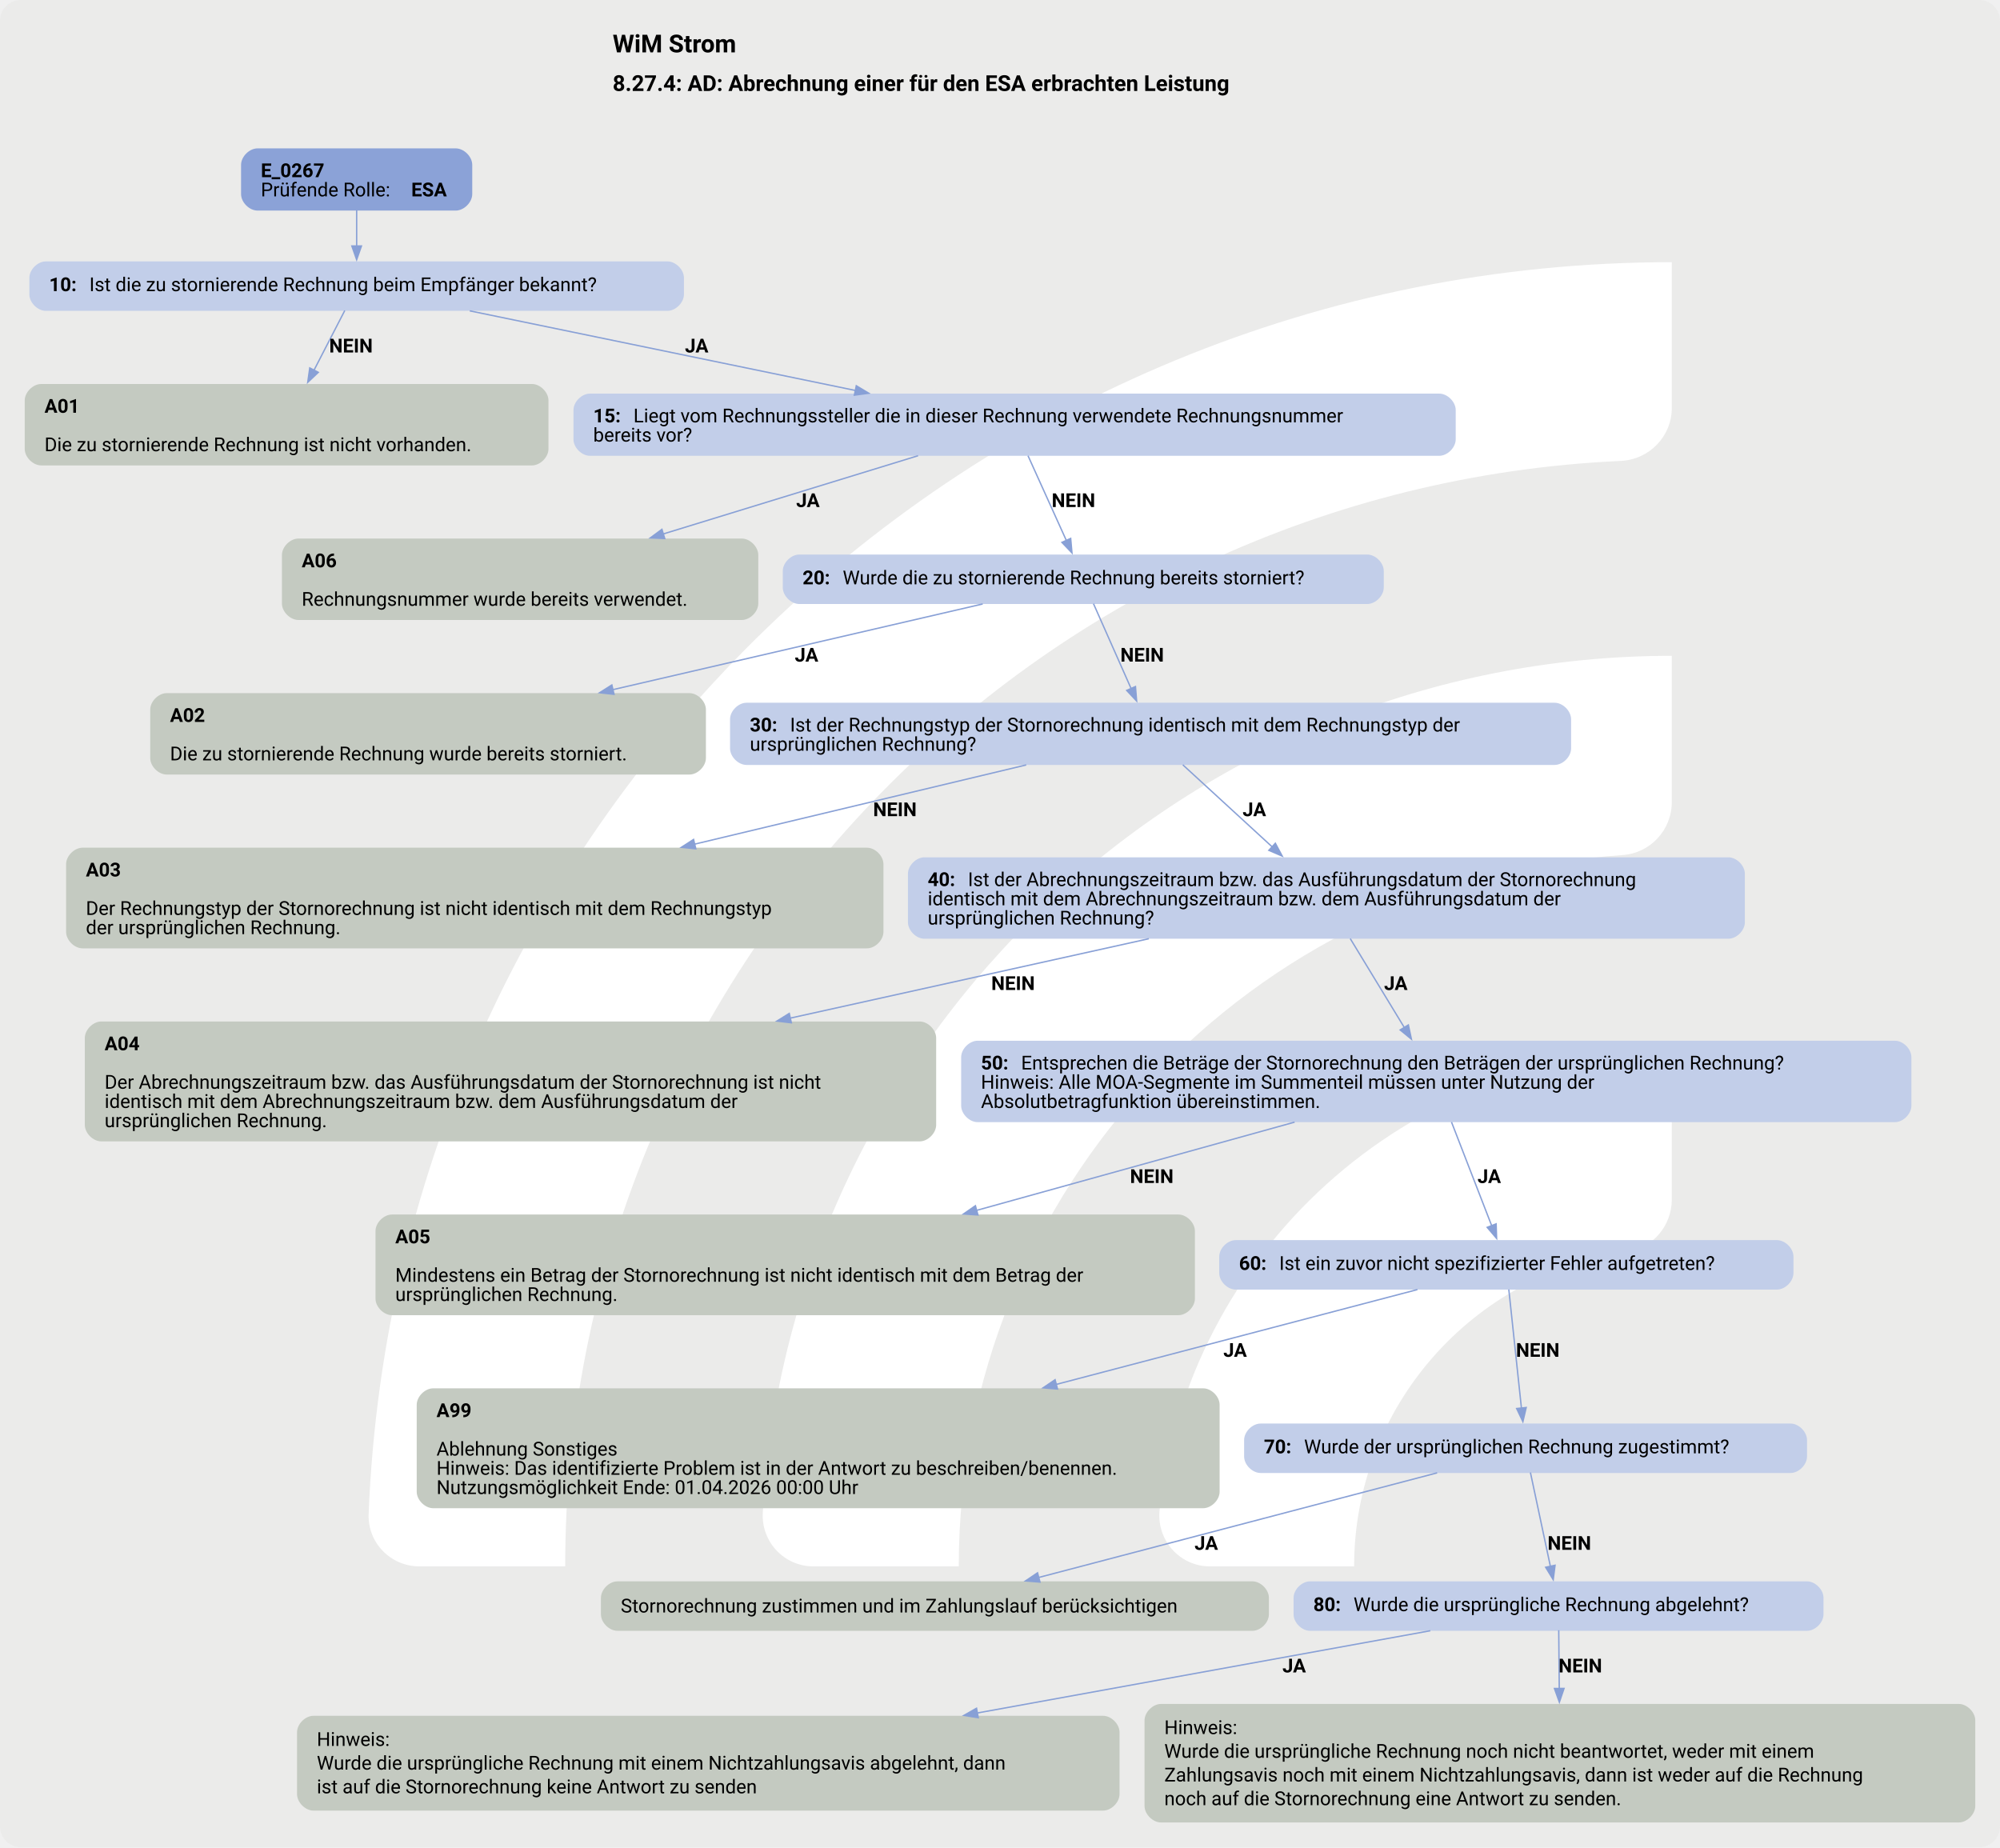
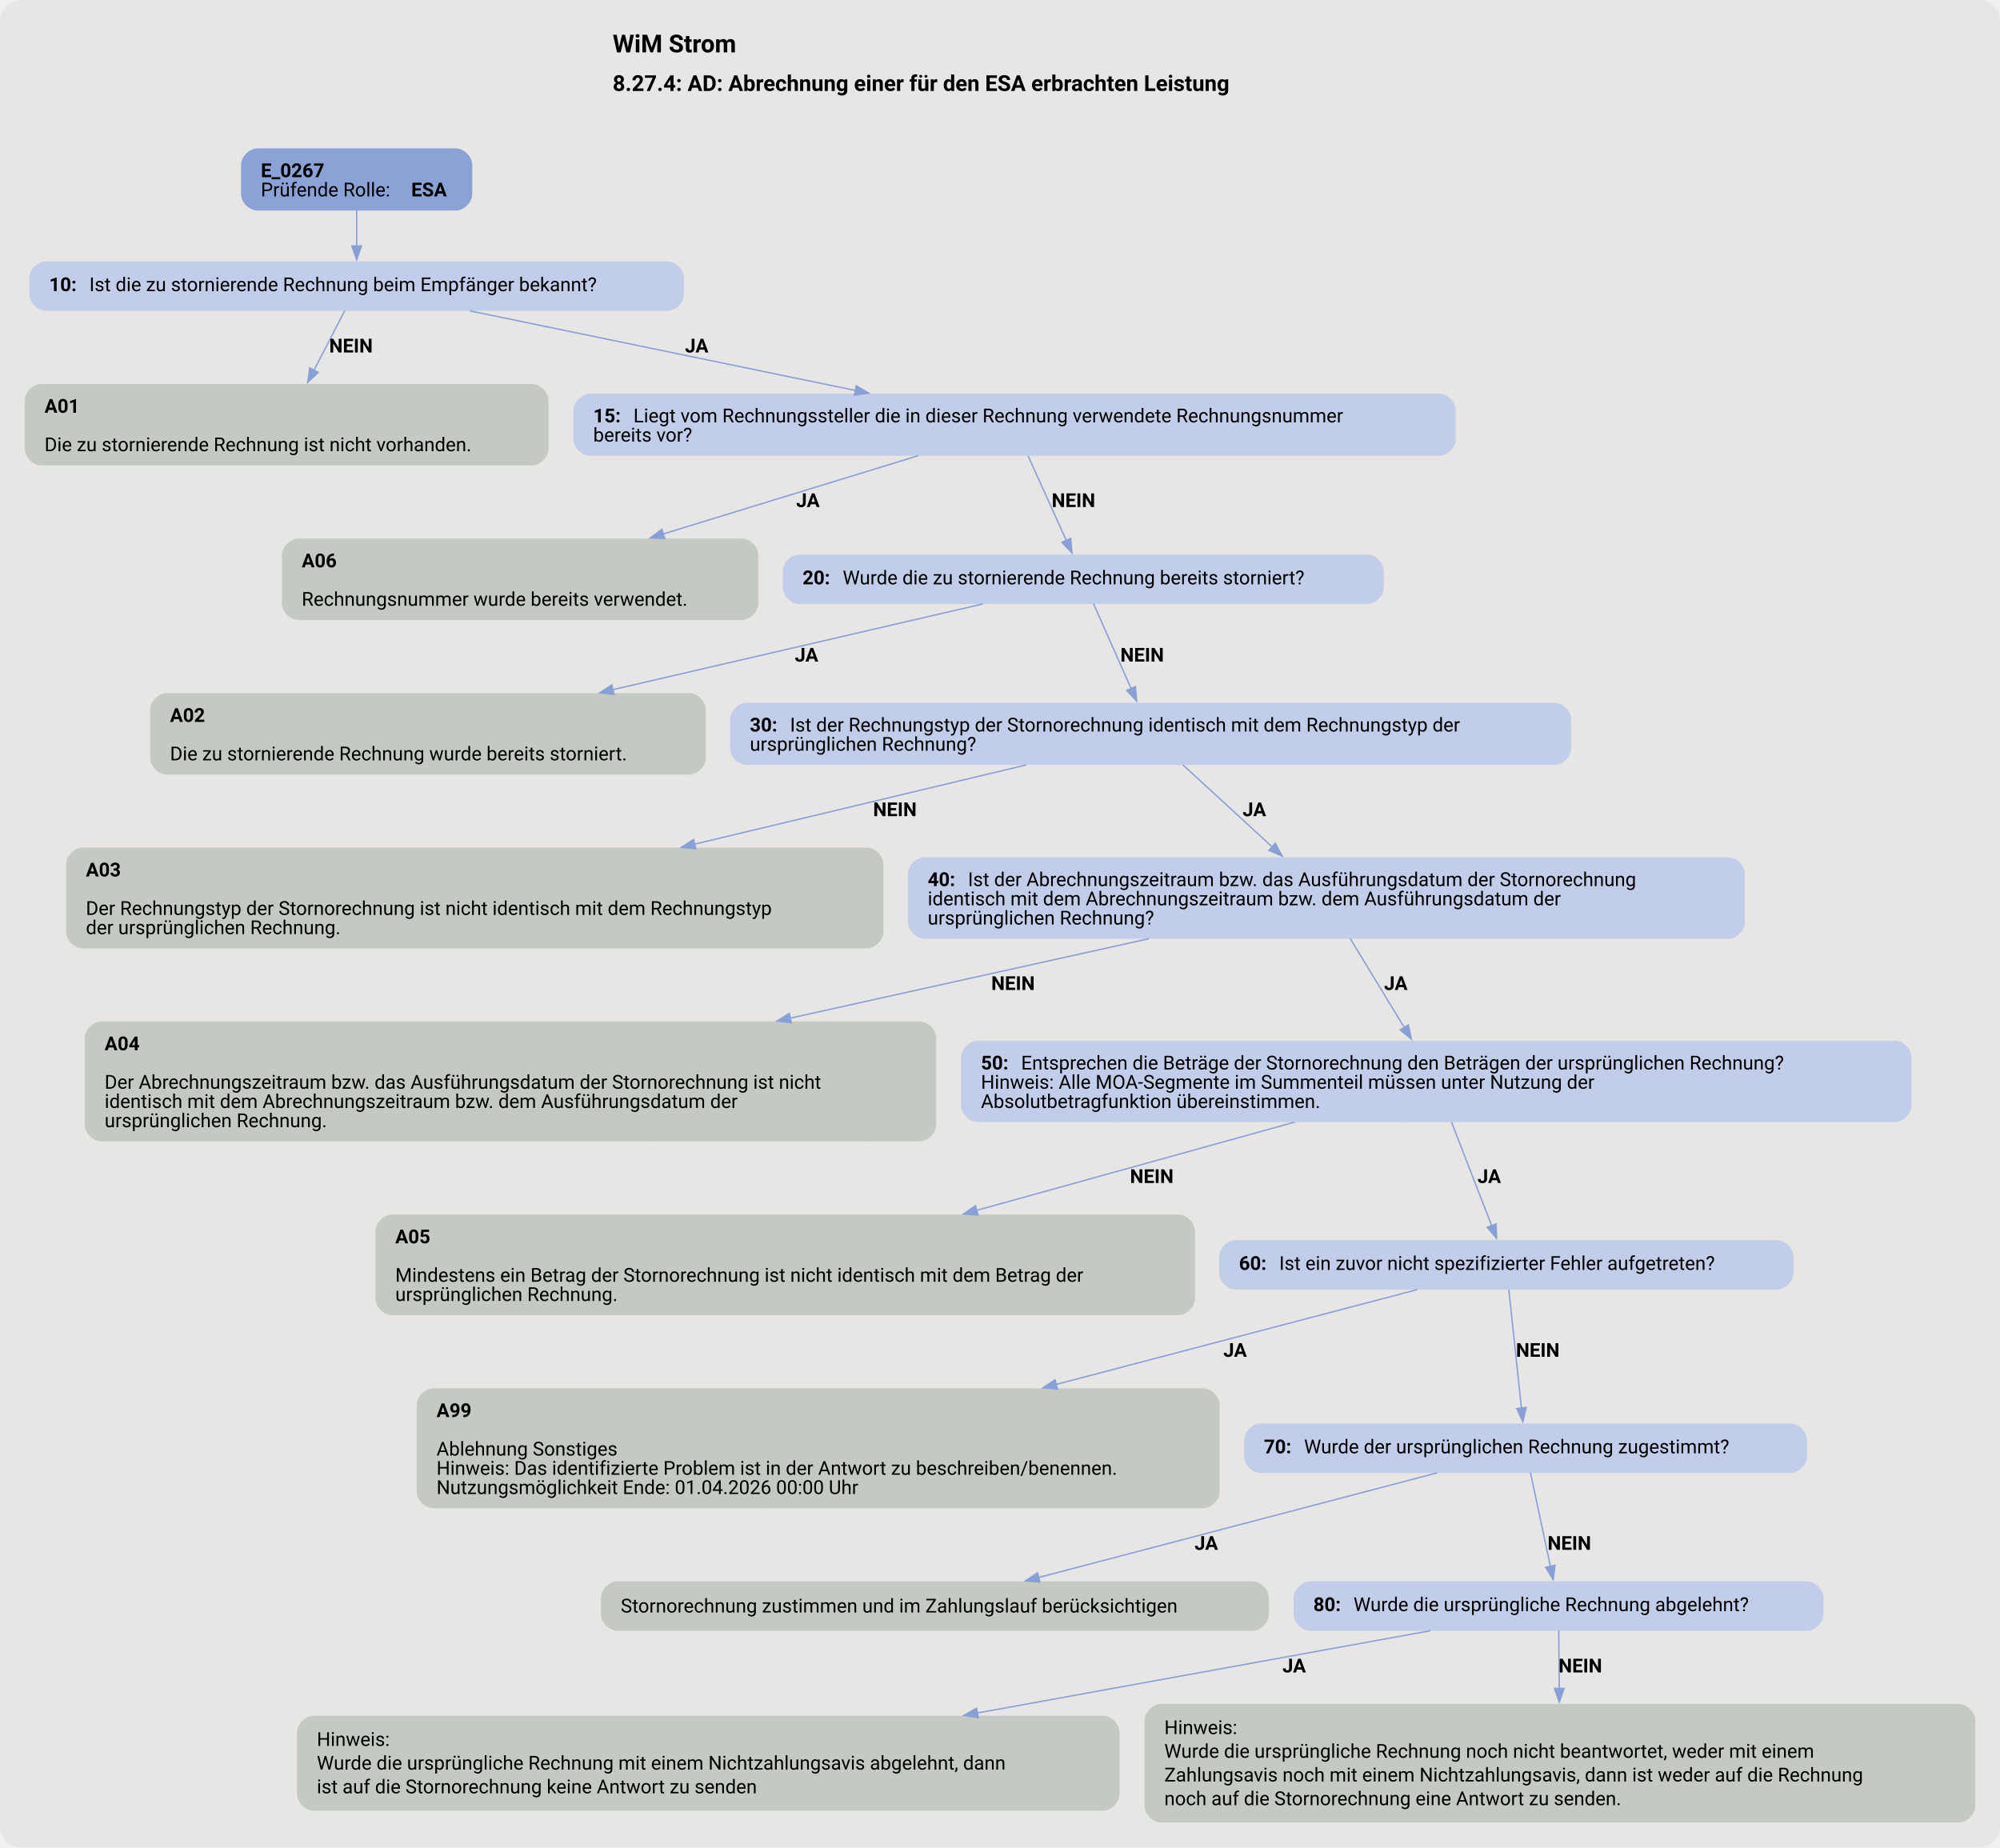
<svg xmlns="http://www.w3.org/2000/svg" version="1.1" width="1920.0px" viewBox="0 0 1920.0 1773.333" height="1773.333px">
  <g>
    <svg version="1.1" width="1920.0px" viewBox="0 0 1920.0 1773.333" height="1773.333px">
-       <rect fill="#e7e6e588" x="0" y="0" width="1920.0" height="1773.333" rx="20" ry="20" />
+       <rect fill="#e7e6e5" x="0" y="0" width="1920.0" height="1773.333" rx="20" ry="20" />
      <g>
        <g transform="translate(236.8336, 177.3333) scale(1 1) translate(0, 0) scale(2.496949 2.496949) ">
          <defs>
-             <style>.cls-1{fill:#fff;}</style>
+             <style>.cls-1{fill:#e7e6e588;}</style>
          </defs>
          <path class="cls-1" d="M122.44,531.2h-56.1c-11,0-19.9-9.12-19.46-20.11C57.47,243.89,278.15,29.78,547.91,29.78v56.02c0,10.98-8.69,19.89-19.66,20.39-225.51,10.31-405.8,197-405.8,425Z" />
          <path class="cls-1" d="M273.78,531.2h-55.93c-11.23,0-20.09-9.48-19.43-20.69,10.74-183.44,163.39-329.39,349.48-329.39v56.26c0,10.71-8.27,19.62-18.96,20.35-142.35,9.77-255.17,128.69-255.17,273.46Z" />
          <path class="cls-1" d="M425.77,531.2h-55.45c-11.65,0-20.6-10.17-19.33-21.75,10.87-99.03,95.03-176.34,196.92-176.34v57.01c0,10.05-7.28,18.75-17.23,20.16-59.22,8.4-104.91,59.42-104.91,120.92Z" />
        </g>
        <svg width="1440pt" height="1330pt" viewBox="0.00 0.00 1440.00 1329.95">
          <g id="graph0" class="graph" transform="scale(0.988977 0.988977) rotate(0) translate(18 1326.77)">
            <text text-anchor="start" x="428.03" y="-1288.67" font-family="Roboto, sans-serif" font-weight="bold" font-size="18.00">WiM Strom</text>
            <text text-anchor="start" x="428.03" y="-1260.57" font-family="Roboto, sans-serif" font-weight="bold" font-size="16.00">8.27.4: AD: Abrechnung einer für den ESA erbrachten Leistung</text>
            <g id="node1" class="node">
              <path fill="#8ba2d7" stroke="black" stroke-width="0" d="M313.8,-1218.77C313.8,-1218.77 169.5,-1218.77 169.5,-1218.77 163.5,-1218.77 157.5,-1212.77 157.5,-1206.77 157.5,-1206.77 157.5,-1185.49 157.5,-1185.49 157.5,-1179.49 163.5,-1173.49 169.5,-1173.49 169.5,-1173.49 313.8,-1173.49 313.8,-1173.49 319.8,-1173.49 325.8,-1179.49 325.8,-1185.49 325.8,-1185.49 325.8,-1206.77 325.8,-1206.77 325.8,-1212.77 319.8,-1218.77 313.8,-1218.77" />
              <text text-anchor="start" x="171.9" y="-1197.83" font-family="Roboto, sans-serif" font-weight="bold" font-size="14.00">E_0267</text>
              <text text-anchor="start" x="171.9" y="-1183.83" font-family="Roboto, sans-serif" font-size="14.00">Prüfende Rolle: </text>
              <text text-anchor="start" x="281.4" y="-1183.83" font-family="Roboto, sans-serif" font-weight="bold" font-size="14.00">ESA</text>
            </g>
            <g id="node2" class="node">
              <path fill="#c2cee9" stroke="black" stroke-width="0" d="M467.93,-1136.49C467.93,-1136.49 15.38,-1136.49 15.38,-1136.49 9.38,-1136.49 3.38,-1130.49 3.38,-1124.49 3.38,-1124.49 3.38,-1112.49 3.38,-1112.49 3.38,-1106.49 9.38,-1100.49 15.38,-1100.49 15.38,-1100.49 467.93,-1100.49 467.93,-1100.49 473.93,-1100.49 479.93,-1106.49 479.93,-1112.49 479.93,-1112.49 479.93,-1124.49 479.93,-1124.49 479.93,-1130.49 473.93,-1136.49 467.93,-1136.49" />
              <text text-anchor="start" x="17.78" y="-1114.82" font-family="Roboto, sans-serif" font-weight="bold" font-size="14.00">10: </text>
              <text text-anchor="start" x="47.03" y="-1114.82" font-family="Roboto, sans-serif" font-size="14.00">Ist die zu stornierende Rechnung beim Empfänger bekannt?</text>
            </g>
            <g id="edge1" class="edge">
              <path fill="none" stroke="#88a0d6" d="M241.65,-1173.66C241.65,-1165.58 241.65,-1156.28 241.65,-1147.68" />
              <polygon fill="#88a0d6" stroke="#88a0d6" points="245.15,-1147.72 241.65,-1137.72 238.15,-1147.72 245.15,-1147.72" />
            </g>
            <g id="node3" class="node">
              <path fill="#c4cac1" stroke="black" stroke-width="0" d="M369.3,-1047.24C369.3,-1047.24 12,-1047.24 12,-1047.24 6,-1047.24 0,-1041.24 0,-1035.24 0,-1035.24 0,-999.96 0,-999.96 0,-993.96 6,-987.96 12,-987.96 12,-987.96 369.3,-987.96 369.3,-987.96 375.3,-987.96 381.3,-993.96 381.3,-999.96 381.3,-999.96 381.3,-1035.24 381.3,-1035.24 381.3,-1041.24 375.3,-1047.24 369.3,-1047.24" />
              <text text-anchor="start" x="14.4" y="-1026.3" font-family="Roboto, sans-serif" font-weight="bold" font-size="14.00">A01</text>
              <text text-anchor="start" x="14.4" y="-998.3" font-family="Roboto, sans-serif" font-size="14.00">Die zu stornierende Rechnung ist nicht vorhanden.</text>
            </g>
            <g id="edge2" class="edge">
              <path fill="none" stroke="#88a0d6" d="M233,-1100.71C226.86,-1088.81 218.35,-1072.32 210.58,-1057.24" />
              <polygon fill="#88a0d6" stroke="#88a0d6" points="213.74,-1055.73 206.04,-1048.45 207.52,-1058.94 213.74,-1055.73" />
              <text text-anchor="start" x="221.65" y="-1070.19" font-family="Roboto, sans-serif" font-weight="bold" font-size="14.00">NEIN</text>
            </g>
            <g id="node4" class="node">
              <path fill="#c2cee9" stroke="black" stroke-width="0" d="M1029.8,-1040.24C1029.8,-1040.24 411.5,-1040.24 411.5,-1040.24 405.5,-1040.24 399.5,-1034.24 399.5,-1028.24 399.5,-1028.24 399.5,-1006.96 399.5,-1006.96 399.5,-1000.96 405.5,-994.96 411.5,-994.96 411.5,-994.96 1029.8,-994.96 1029.8,-994.96 1035.8,-994.96 1041.8,-1000.96 1041.8,-1006.96 1041.8,-1006.96 1041.8,-1028.24 1041.8,-1028.24 1041.8,-1034.24 1035.8,-1040.24 1029.8,-1040.24" />
              <text text-anchor="start" x="413.9" y="-1019.3" font-family="Roboto, sans-serif" font-weight="bold" font-size="14.00">15: </text>
              <text text-anchor="start" x="443.15" y="-1019.3" font-family="Roboto, sans-serif" font-size="14.00">Liegt vom Rechnungssteller die in dieser Rechnung verwendete Rechnungsnummer</text>
              <text text-anchor="start" x="413.9" y="-1005.3" font-family="Roboto, sans-serif" font-size="14.00">bereits vor?</text>
            </g>
            <g id="edge3" class="edge">
              <path fill="none" stroke="#88a0d6" d="M323.99,-1100.49C401.38,-1084.51 517.97,-1060.44 604.74,-1042.53" />
              <polygon fill="#88a0d6" stroke="#88a0d6" points="605.4,-1045.97 614.49,-1040.52 603.99,-1039.11 605.4,-1045.97" />
              <text text-anchor="start" x="480.65" y="-1070.19" font-family="Roboto, sans-serif" font-weight="bold" font-size="14.00">JA</text>
            </g>
            <g id="node5" class="node">
              <path fill="#c4cac1" stroke="black" stroke-width="0" d="M522.05,-934.71C522.05,-934.71 199.25,-934.71 199.25,-934.71 193.25,-934.71 187.25,-928.71 187.25,-922.71 187.25,-922.71 187.25,-887.43 187.25,-887.43 187.25,-881.43 193.25,-875.43 199.25,-875.43 199.25,-875.43 522.05,-875.43 522.05,-875.43 528.05,-875.43 534.05,-881.43 534.05,-887.43 534.05,-887.43 534.05,-922.71 534.05,-922.71 534.05,-928.71 528.05,-934.71 522.05,-934.71" />
              <text text-anchor="start" x="201.65" y="-913.77" font-family="Roboto, sans-serif" font-weight="bold" font-size="14.00">A06</text>
              <text text-anchor="start" x="201.65" y="-885.77" font-family="Roboto, sans-serif" font-size="14.00">Rechnungsnummer wurde bereits verwendet.</text>
            </g>
            <g id="edge4" class="edge">
              <path fill="none" stroke="#88a0d6" d="M650.38,-995.03C597.6,-978.82 524.47,-956.37 464.88,-938.07" />
              <polygon fill="#88a0d6" stroke="#88a0d6" points="465.95,-934.74 455.37,-935.15 463.9,-941.43 465.95,-934.74" />
              <text text-anchor="start" x="561.65" y="-957.66" font-family="Roboto, sans-serif" font-weight="bold" font-size="14.00">JA</text>
            </g>
            <g id="node6" class="node">
              <path fill="#c2cee9" stroke="black" stroke-width="0" d="M977.42,-923.07C977.42,-923.07 563.88,-923.07 563.88,-923.07 557.88,-923.07 551.88,-917.07 551.88,-911.07 551.88,-911.07 551.88,-899.07 551.88,-899.07 551.88,-893.07 557.88,-887.07 563.88,-887.07 563.88,-887.07 977.42,-887.07 977.42,-887.07 983.42,-887.07 989.42,-893.07 989.42,-899.07 989.42,-899.07 989.42,-911.07 989.42,-911.07 989.42,-917.07 983.42,-923.07 977.42,-923.07" />
              <text text-anchor="start" x="566.27" y="-901.39" font-family="Roboto, sans-serif" font-weight="bold" font-size="14.00">20: </text>
              <text text-anchor="start" x="595.52" y="-901.39" font-family="Roboto, sans-serif" font-size="14.00">Wurde die zu stornierende Rechnung bereits storniert?</text>
            </g>
            <g id="edge5" class="edge">
              <path fill="none" stroke="#88a0d6" d="M730.41,-995.03C738.39,-977.38 749.73,-952.32 758.33,-933.3" />
              <polygon fill="#88a0d6" stroke="#88a0d6" points="761.48,-934.83 762.42,-924.27 755.1,-931.94 761.48,-934.83" />
              <text text-anchor="start" x="747.65" y="-957.66" font-family="Roboto, sans-serif" font-weight="bold" font-size="14.00">NEIN</text>
            </g>
            <g id="node7" class="node">
              <path fill="#c4cac1" stroke="black" stroke-width="0" d="M483.92,-822.18C483.92,-822.18 103.38,-822.18 103.38,-822.18 97.38,-822.18 91.37,-816.18 91.37,-810.18 91.37,-810.18 91.37,-774.9 91.37,-774.9 91.37,-768.9 97.37,-762.9 103.37,-762.9 103.37,-762.9 483.92,-762.9 483.92,-762.9 489.92,-762.9 495.92,-768.9 495.92,-774.9 495.92,-774.9 495.92,-810.18 495.92,-810.18 495.92,-816.18 489.92,-822.18 483.92,-822.18" />
              <text text-anchor="start" x="105.77" y="-801.24" font-family="Roboto, sans-serif" font-weight="bold" font-size="14.00">A02</text>
              <text text-anchor="start" x="105.77" y="-773.24" font-family="Roboto, sans-serif" font-size="14.00">Die zu stornierende Rechnung wurde bereits storniert.</text>
            </g>
            <g id="edge6" class="edge">
              <path fill="none" stroke="#88a0d6" d="M697.42,-887.1C625.92,-870.53 515.43,-844.93 428.09,-824.69" />
              <polygon fill="#88a0d6" stroke="#88a0d6" points="429.03,-821.32 418.49,-822.47 427.45,-828.14 429.03,-821.32" />
              <text text-anchor="start" x="560.65" y="-845.13" font-family="Roboto, sans-serif" font-weight="bold" font-size="14.00">JA</text>
            </g>
            <g id="node8" class="node">
              <path fill="#c2cee9" stroke="black" stroke-width="0" d="M1113.8,-815.18C1113.8,-815.18 525.5,-815.18 525.5,-815.18 519.5,-815.18 513.5,-809.18 513.5,-803.18 513.5,-803.18 513.5,-781.9 513.5,-781.9 513.5,-775.9 519.5,-769.9 525.5,-769.9 525.5,-769.9 1113.8,-769.9 1113.8,-769.9 1119.8,-769.9 1125.8,-775.9 1125.8,-781.9 1125.8,-781.9 1125.8,-803.18 1125.8,-803.18 1125.8,-809.18 1119.8,-815.18 1113.8,-815.18" />
              <text text-anchor="start" x="527.9" y="-794.24" font-family="Roboto, sans-serif" font-weight="bold" font-size="14.00">30: </text>
              <text text-anchor="start" x="557.15" y="-794.24" font-family="Roboto, sans-serif" font-size="14.00">Ist der Rechnungstyp der Stornorechnung identisch mit dem Rechnungstyp der</text>
              <text text-anchor="start" x="527.9" y="-780.24" font-family="Roboto, sans-serif" font-size="14.00">ursprünglichen Rechnung?</text>
            </g>
            <g id="edge7" class="edge">
              <path fill="none" stroke="#88a0d6" d="M778.09,-887.28C785.35,-870.9 796.59,-845.57 805.54,-825.36" />
              <polygon fill="#88a0d6" stroke="#88a0d6" points="808.65,-826.99 809.5,-816.43 802.25,-824.16 808.65,-826.99" />
              <text text-anchor="start" x="797.65" y="-845.13" font-family="Roboto, sans-serif" font-weight="bold" font-size="14.00">NEIN</text>
            </g>
            <g id="node9" class="node">
              <path fill="#c4cac1" stroke="black" stroke-width="0" d="M613.17,-709.65C613.17,-709.65 42.12,-709.65 42.12,-709.65 36.12,-709.65 30.12,-703.65 30.12,-697.65 30.12,-697.65 30.12,-648.37 30.12,-648.37 30.12,-642.37 36.12,-636.37 42.12,-636.37 42.12,-636.37 613.17,-636.37 613.17,-636.37 619.17,-636.37 625.17,-642.37 625.17,-648.37 625.17,-648.37 625.17,-697.65 625.17,-697.65 625.17,-703.65 619.17,-709.65 613.17,-709.65" />
              <text text-anchor="start" x="44.52" y="-688.71" font-family="Roboto, sans-serif" font-weight="bold" font-size="14.00">A03</text>
              <text text-anchor="start" x="44.52" y="-660.71" font-family="Roboto, sans-serif" font-size="14.00">Der Rechnungstyp der Stornorechnung ist nicht identisch mit dem Rechnungstyp</text>
              <text text-anchor="start" x="44.52" y="-646.71" font-family="Roboto, sans-serif" font-size="14.00">der ursprünglichen Rechnung.</text>
            </g>
            <g id="edge8" class="edge">
              <path fill="none" stroke="#88a0d6" d="M729.12,-769.91C661.66,-753.8 567.77,-731.37 487.75,-712.25" />
              <polygon fill="#88a0d6" stroke="#88a0d6" points="488.57,-708.85 478.03,-709.93 486.94,-715.66 488.57,-708.85" />
              <text text-anchor="start" x="617.65" y="-732.6" font-family="Roboto, sans-serif" font-weight="bold" font-size="14.00">NEIN</text>
            </g>
            <g id="node10" class="node">
              <path fill="#c2cee9" stroke="black" stroke-width="0" d="M1240.3,-702.65C1240.3,-702.65 655,-702.65 655,-702.65 649,-702.65 643,-696.65 643,-690.65 643,-690.65 643,-655.37 643,-655.37 643,-649.37 649,-643.37 655,-643.37 655,-643.37 1240.3,-643.37 1240.3,-643.37 1246.3,-643.37 1252.3,-649.37 1252.3,-655.37 1252.3,-655.37 1252.3,-690.65 1252.3,-690.65 1252.3,-696.65 1246.3,-702.65 1240.3,-702.65" />
              <text text-anchor="start" x="657.4" y="-681.71" font-family="Roboto, sans-serif" font-weight="bold" font-size="14.00">40: </text>
              <text text-anchor="start" x="686.65" y="-681.71" font-family="Roboto, sans-serif" font-size="14.00">Ist der Abrechnungszeitraum bzw. das Ausführungsdatum der Stornorechnung</text>
              <text text-anchor="start" x="657.4" y="-667.71" font-family="Roboto, sans-serif" font-size="14.00">identisch mit dem Abrechnungszeitraum bzw. dem Ausführungsdatum der</text>
              <text text-anchor="start" x="657.4" y="-653.71" font-family="Roboto, sans-serif" font-size="14.00">ursprünglichen Rechnung?</text>
            </g>
            <g id="edge9" class="edge">
              <path fill="none" stroke="#88a0d6" d="M843.13,-769.98C861.35,-753.25 887.02,-729.68 908.36,-710.09" />
              <polygon fill="#88a0d6" stroke="#88a0d6" points="910.48,-712.89 915.48,-703.55 905.75,-707.73 910.48,-712.89" />
              <text text-anchor="start" x="886.65" y="-732.6" font-family="Roboto, sans-serif" font-weight="bold" font-size="14.00">JA</text>
            </g>
            <g id="node11" class="node">
              <path fill="#c4cac1" stroke="black" stroke-width="0" d="M651.55,-583.12C651.55,-583.12 55.75,-583.12 55.75,-583.12 49.75,-583.12 43.75,-577.12 43.75,-571.12 43.75,-571.12 43.75,-507.84 43.75,-507.84 43.75,-501.84 49.75,-495.84 55.75,-495.84 55.75,-495.84 651.55,-495.84 651.55,-495.84 657.55,-495.84 663.55,-501.84 663.55,-507.84 663.55,-507.84 663.55,-571.12 663.55,-571.12 663.55,-577.12 657.55,-583.12 651.55,-583.12" />
              <text text-anchor="start" x="58.15" y="-562.18" font-family="Roboto, sans-serif" font-weight="bold" font-size="14.00">A04</text>
              <text text-anchor="start" x="58.15" y="-534.18" font-family="Roboto, sans-serif" font-size="14.00">Der Abrechnungszeitraum bzw. das Ausführungsdatum der Stornorechnung ist nicht</text>
              <text text-anchor="start" x="58.15" y="-520.18" font-family="Roboto, sans-serif" font-size="14.00">identisch mit dem Abrechnungszeitraum bzw. dem Ausführungsdatum der</text>
              <text text-anchor="start" x="58.15" y="-506.18" font-family="Roboto, sans-serif" font-size="14.00">ursprünglichen Rechnung.</text>
            </g>
            <g id="edge10" class="edge">
              <path fill="none" stroke="#88a0d6" d="M818.39,-643.39C742.05,-626.48 643.71,-604.71 557.17,-585.54" />
              <polygon fill="#88a0d6" stroke="#88a0d6" points="558.13,-582.17 547.61,-583.43 556.61,-589.01 558.13,-582.17" />
              <text text-anchor="start" x="703.65" y="-606.07" font-family="Roboto, sans-serif" font-weight="bold" font-size="14.00">NEIN</text>
            </g>
            <g id="node12" class="node">
              <path fill="#c2cee9" stroke="black" stroke-width="0" d="M1361.55,-569.12C1361.55,-569.12 693.75,-569.12 693.75,-569.12 687.75,-569.12 681.75,-563.12 681.75,-557.12 681.75,-557.12 681.75,-521.84 681.75,-521.84 681.75,-515.84 687.75,-509.84 693.75,-509.84 693.75,-509.84 1361.55,-509.84 1361.55,-509.84 1367.55,-509.84 1373.55,-515.84 1373.55,-521.84 1373.55,-521.84 1373.55,-557.12 1373.55,-557.12 1373.55,-563.12 1367.55,-569.12 1361.55,-569.12" />
              <text text-anchor="start" x="696.15" y="-548.18" font-family="Roboto, sans-serif" font-weight="bold" font-size="14.00">50: </text>
              <text text-anchor="start" x="725.4" y="-548.18" font-family="Roboto, sans-serif" font-size="14.00">Entsprechen die Beträge der Stornorechnung den Beträgen der ursprünglichen Rechnung?</text>
              <text text-anchor="start" x="696.15" y="-534.18" font-family="Roboto, sans-serif" font-size="14.00">Hinweis: Alle MOA-Segmente im Summenteil müssen unter Nutzung der</text>
              <text text-anchor="start" x="696.15" y="-520.18" font-family="Roboto, sans-serif" font-size="14.00">Absolutbetragfunktion übereinstimmen.</text>
            </g>
            <g id="edge11" class="edge">
              <path fill="none" stroke="#88a0d6" d="M965.01,-643.47C976.54,-624.51 991.82,-599.4 1004.39,-578.71" />
              <polygon fill="#88a0d6" stroke="#88a0d6" points="1007.33,-580.62 1009.54,-570.26 1001.35,-576.98 1007.33,-580.62" />
              <text text-anchor="start" x="989.65" y="-606.07" font-family="Roboto, sans-serif" font-weight="bold" font-size="14.00">JA</text>
            </g>
            <g id="node13" class="node">
              <path fill="#c4cac1" stroke="black" stroke-width="0" d="M839.92,-442.59C839.92,-442.59 267.38,-442.59 267.38,-442.59 261.38,-442.59 255.38,-436.59 255.38,-430.59 255.38,-430.59 255.38,-381.31 255.38,-381.31 255.38,-375.31 261.38,-369.31 267.38,-369.31 267.38,-369.31 839.92,-369.31 839.92,-369.31 845.92,-369.31 851.92,-375.31 851.92,-381.31 851.92,-381.31 851.92,-430.59 851.92,-430.59 851.92,-436.59 845.92,-442.59 839.92,-442.59" />
              <text text-anchor="start" x="269.77" y="-421.65" font-family="Roboto, sans-serif" font-weight="bold" font-size="14.00">A05</text>
              <text text-anchor="start" x="269.77" y="-393.65" font-family="Roboto, sans-serif" font-size="14.00">Mindestens ein Betrag der Stornorechnung ist nicht identisch mit dem Betrag der</text>
              <text text-anchor="start" x="269.77" y="-379.65" font-family="Roboto, sans-serif" font-size="14.00">ursprünglichen Rechnung.</text>
            </g>
            <g id="edge12" class="edge">
              <path fill="none" stroke="#88a0d6" d="M924.51,-509.86C856.63,-491.02 766.95,-466.14 692.79,-445.56" />
              <polygon fill="#88a0d6" stroke="#88a0d6" points="693.99,-442.26 683.42,-442.96 692.12,-449.01 693.99,-442.26" />
              <text text-anchor="start" x="804.65" y="-465.54" font-family="Roboto, sans-serif" font-weight="bold" font-size="14.00">NEIN</text>
            </g>
            <g id="node14" class="node">
              <path fill="#c2cee9" stroke="black" stroke-width="0" d="M1275.68,-423.95C1275.68,-423.95 881.63,-423.95 881.63,-423.95 875.63,-423.95 869.63,-417.95 869.63,-411.95 869.63,-411.95 869.63,-399.95 869.63,-399.95 869.63,-393.95 875.63,-387.95 881.63,-387.95 881.63,-387.95 1275.68,-387.95 1275.68,-387.95 1281.68,-387.95 1287.68,-393.95 1287.68,-399.95 1287.68,-399.95 1287.68,-411.95 1287.68,-411.95 1287.68,-417.95 1281.68,-423.95 1275.68,-423.95" />
              <text text-anchor="start" x="884.03" y="-402.27" font-family="Roboto, sans-serif" font-weight="bold" font-size="14.00">60: </text>
              <text text-anchor="start" x="913.28" y="-402.27" font-family="Roboto, sans-serif" font-size="14.00">Ist ein zuvor nicht spezifizierter Fehler aufgetreten?</text>
            </g>
            <g id="edge13" class="edge">
              <path fill="none" stroke="#88a0d6" d="M1038.72,-509.94C1047.4,-487.55 1059.41,-456.58 1067.98,-434.46" />
              <polygon fill="#88a0d6" stroke="#88a0d6" points="1071.22,-435.79 1071.57,-425.2 1064.7,-433.26 1071.22,-435.79" />
              <text text-anchor="start" x="1057.65" y="-465.54" font-family="Roboto, sans-serif" font-weight="bold" font-size="14.00">JA</text>
            </g>
            <g id="node15" class="node">
              <path fill="#c4cac1" stroke="black" stroke-width="0" d="M857.92,-316.06C857.92,-316.06 297.38,-316.06 297.38,-316.06 291.38,-316.06 285.38,-310.06 285.38,-304.06 285.38,-304.06 285.38,-240.78 285.38,-240.78 285.38,-234.78 291.38,-228.78 297.38,-228.78 297.38,-228.78 857.92,-228.78 857.92,-228.78 863.92,-228.78 869.92,-234.78 869.92,-240.78 869.92,-240.78 869.92,-304.06 869.92,-304.06 869.92,-310.06 863.92,-316.06 857.92,-316.06" />
              <text text-anchor="start" x="299.77" y="-295.12" font-family="Roboto, sans-serif" font-weight="bold" font-size="14.00">A99</text>
              <text text-anchor="start" x="299.77" y="-267.12" font-family="Roboto, sans-serif" font-size="14.00">Ablehnung Sonstiges</text>
              <text text-anchor="start" x="299.77" y="-253.12" font-family="Roboto, sans-serif" font-size="14.00">Hinweis: Das identifizierte Problem ist in der Antwort zu beschreiben/benennen.</text>
              <text text-anchor="start" x="299.77" y="-239.12" font-family="Roboto, sans-serif" font-size="14.00">Nutzungsmöglichkeit Ende: 01.04.2026 00:00 Uhr</text>
            </g>
            <g id="edge14" class="edge">
              <path fill="none" stroke="#88a0d6" d="M1013.92,-387.96C947.64,-370.56 841.75,-342.76 750.89,-318.9" />
              <polygon fill="#88a0d6" stroke="#88a0d6" points="751.91,-315.55 741.35,-316.4 750.13,-322.32 751.91,-315.55" />
              <text text-anchor="start" x="872.65" y="-339.01" font-family="Roboto, sans-serif" font-weight="bold" font-size="14.00">JA</text>
            </g>
            <g id="node16" class="node">
              <path fill="#c2cee9" stroke="black" stroke-width="0" d="M1285.55,-290.42C1285.55,-290.42 899.75,-290.42 899.75,-290.42 893.75,-290.42 887.75,-284.42 887.75,-278.42 887.75,-278.42 887.75,-266.42 887.75,-266.42 887.75,-260.42 893.75,-254.42 899.75,-254.42 899.75,-254.42 1285.55,-254.42 1285.55,-254.42 1291.55,-254.42 1297.55,-260.42 1297.55,-266.42 1297.55,-266.42 1297.55,-278.42 1297.55,-278.42 1297.55,-284.42 1291.55,-290.42 1285.55,-290.42" />
              <text text-anchor="start" x="902.15" y="-268.75" font-family="Roboto, sans-serif" font-weight="bold" font-size="14.00">70: </text>
              <text text-anchor="start" x="931.4" y="-268.75" font-family="Roboto, sans-serif" font-size="14.00">Wurde der ursprünglichen Rechnung zugestimmt?</text>
            </g>
            <g id="edge15" class="edge">
              <path fill="none" stroke="#88a0d6" d="M1080.45,-388.02C1082.78,-366.12 1086.88,-327.67 1089.67,-301.39" />
              <polygon fill="#88a0d6" stroke="#88a0d6" points="1093.12,-302.1 1090.7,-291.79 1086.16,-301.36 1093.12,-302.1" />
              <text text-anchor="start" x="1085.65" y="-339.01" font-family="Roboto, sans-serif" font-weight="bold" font-size="14.00">NEIN</text>
            </g>
            <g id="node17" class="node">
              <path fill="#c4cac1" stroke="black" stroke-width="0" d="M893.8,-175.53C893.8,-175.53 431.5,-175.53 431.5,-175.53 425.5,-175.53 419.5,-169.53 419.5,-163.53 419.5,-163.53 419.5,-151.53 419.5,-151.53 419.5,-145.53 425.5,-139.53 431.5,-139.53 431.5,-139.53 893.8,-139.53 893.8,-139.53 899.8,-139.53 905.8,-145.53 905.8,-151.53 905.8,-151.53 905.8,-163.53 905.8,-163.53 905.8,-169.53 899.8,-175.53 893.8,-175.53" />
              <text text-anchor="start" x="433.9" y="-152.85" font-family="Roboto, sans-serif" font-size="14.00">Stornorechnung zustimmen und im Zahlungslauf berücksichtigen</text>
            </g>
            <g id="edge16" class="edge">
              <path fill="none" stroke="#88a0d6" d="M1028.27,-254.52C950.66,-234.14 820.42,-199.95 738.15,-178.35" />
              <polygon fill="#88a0d6" stroke="#88a0d6" points="739.14,-174.99 728.58,-175.84 737.36,-181.76 739.14,-174.99" />
              <text text-anchor="start" x="851.65" y="-198.48" font-family="Roboto, sans-serif" font-weight="bold" font-size="14.00">JA</text>
            </g>
            <g id="node18" class="node">
              <path fill="#c2cee9" stroke="black" stroke-width="0" d="M1297.55,-175.53C1297.55,-175.53 935.75,-175.53 935.75,-175.53 929.75,-175.53 923.75,-169.53 923.75,-163.53 923.75,-163.53 923.75,-151.53 923.75,-151.53 923.75,-145.53 929.75,-139.53 935.75,-139.53 935.75,-139.53 1297.55,-139.53 1297.55,-139.53 1303.55,-139.53 1309.55,-145.53 1309.55,-151.53 1309.55,-151.53 1309.55,-163.53 1309.55,-163.53 1309.55,-169.53 1303.55,-175.53 1297.55,-175.53" />
              <text text-anchor="start" x="938.15" y="-153.85" font-family="Roboto, sans-serif" font-weight="bold" font-size="14.00">80: </text>
              <text text-anchor="start" x="967.4" y="-153.85" font-family="Roboto, sans-serif" font-size="14.00">Wurde die ursprüngliche Rechnung abgelehnt?</text>
            </g>
            <g id="edge17" class="edge">
              <path fill="none" stroke="#88a0d6" d="M1096.19,-254.76C1100.02,-236.75 1106.19,-207.75 1110.75,-186.29" />
              <polygon fill="#88a0d6" stroke="#88a0d6" points="1114.12,-187.25 1112.78,-176.74 1107.28,-185.79 1114.12,-187.25" />
              <text text-anchor="start" x="1108.65" y="-198.48" font-family="Roboto, sans-serif" font-weight="bold" font-size="14.00">NEIN</text>
            </g>
            <g id="node19" class="node">
              <path fill="#c4cac1" stroke="black" stroke-width="0" d="M785.05,-77.66C785.05,-77.66 210.25,-77.66 210.25,-77.66 204.25,-77.66 198.25,-71.66 198.25,-65.66 198.25,-65.66 198.25,-20.62 198.25,-20.62 198.25,-14.62 204.25,-8.62 210.25,-8.62 210.25,-8.62 785.05,-8.62 785.05,-8.62 791.05,-8.62 797.05,-14.62 797.05,-20.62 797.05,-20.62 797.05,-65.66 797.05,-65.66 797.05,-71.66 791.05,-77.66 785.05,-77.66" />
              <text text-anchor="start" x="212.65" y="-55.72" font-family="Roboto, sans-serif" font-size="14.00">Hinweis:</text>
              <text text-anchor="start" x="212.65" y="-38.47" font-family="Roboto, sans-serif" font-size="14.00">Wurde die ursprüngliche Rechnung mit einem Nichtzahlungsavis abgelehnt, dann</text>
              <text text-anchor="start" x="212.65" y="-21.21" font-family="Roboto, sans-serif" font-size="14.00">ist auf die Stornorechnung keine Antwort zu senden</text>
            </g>
            <g id="edge18" class="edge">
              <path fill="none" stroke="#88a0d6" d="M1023.31,-139.58C936.29,-123.78 803.74,-99.72 693.51,-79.7" />
              <polygon fill="#88a0d6" stroke="#88a0d6" points="694.19,-76.27 683.73,-77.93 692.94,-83.16 694.19,-76.27" />
              <text text-anchor="start" x="915.65" y="-109.23" font-family="Roboto, sans-serif" font-weight="bold" font-size="14.00">JA</text>
            </g>
            <g id="node20" class="node">
              <path fill="#c4cac1" stroke="black" stroke-width="0" d="M1408.05,-86.28C1408.05,-86.28 827.25,-86.28 827.25,-86.28 821.25,-86.28 815.25,-80.28 815.25,-74.28 815.25,-74.28 815.25,-12 815.25,-12 815.25,-6 821.25,0 827.25,0 827.25,0 1408.05,0 1408.05,0 1414.05,0 1420.05,-6 1420.05,-12 1420.05,-12 1420.05,-74.28 1420.05,-74.28 1420.05,-80.28 1414.05,-86.28 1408.05,-86.28" />
              <text text-anchor="start" x="829.65" y="-64.34" font-family="Roboto, sans-serif" font-size="14.00">Hinweis:</text>
              <text text-anchor="start" x="829.65" y="-47.09" font-family="Roboto, sans-serif" font-size="14.00">Wurde die ursprüngliche Rechnung noch nicht beantwortet, weder mit einem</text>
              <text text-anchor="start" x="829.65" y="-29.84" font-family="Roboto, sans-serif" font-size="14.00">Zahlungsavis noch mit einem Nichtzahlungsavis, dann ist weder auf die Rechnung</text>
              <text text-anchor="start" x="829.65" y="-12.59" font-family="Roboto, sans-serif" font-size="14.00">noch auf die Stornorechnung eine Antwort zu senden.</text>
            </g>
            <g id="edge19" class="edge">
              <path fill="none" stroke="#88a0d6" d="M1116.8,-139.95C1116.9,-128.55 1117.04,-112.72 1117.18,-97.22" />
              <polygon fill="#88a0d6" stroke="#88a0d6" points="1120.67,-97.59 1117.26,-87.56 1113.67,-97.53 1120.67,-97.59" />
              <text text-anchor="start" x="1116.65" y="-109.23" font-family="Roboto, sans-serif" font-weight="bold" font-size="14.00">NEIN</text>
            </g>
          </g>
        </svg>
      </g>
    </svg>
  </g>
</svg>
